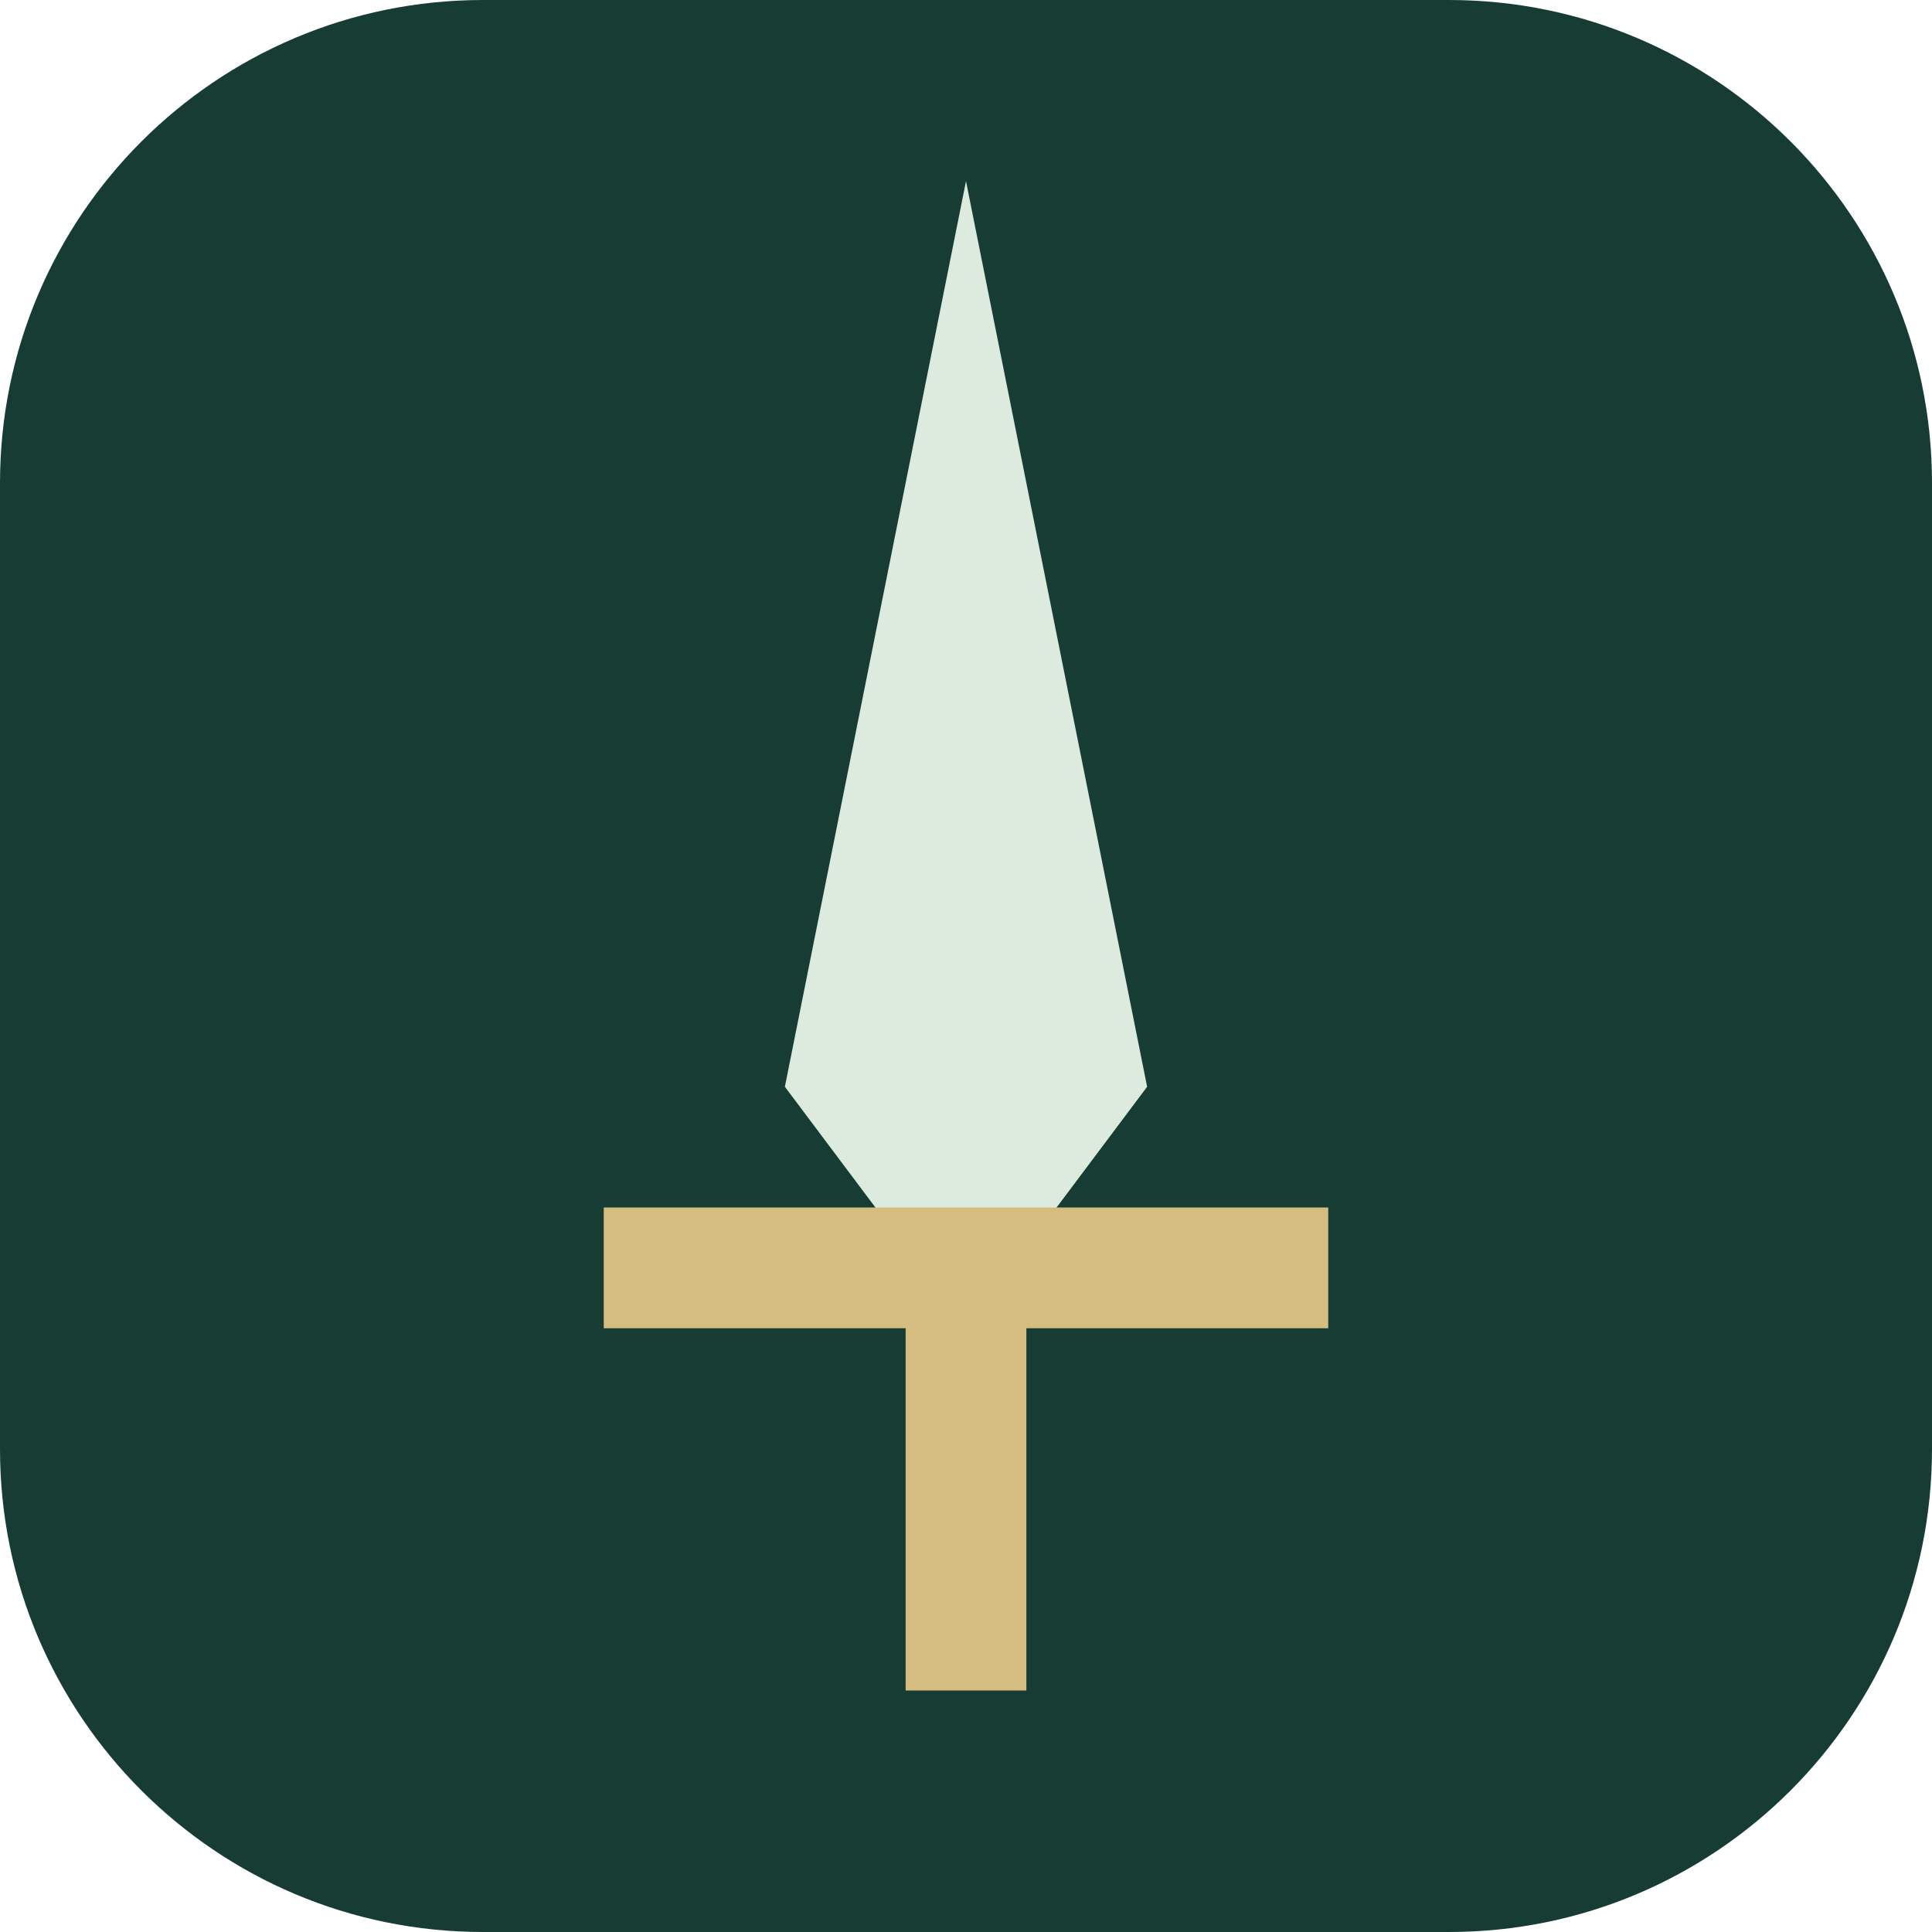
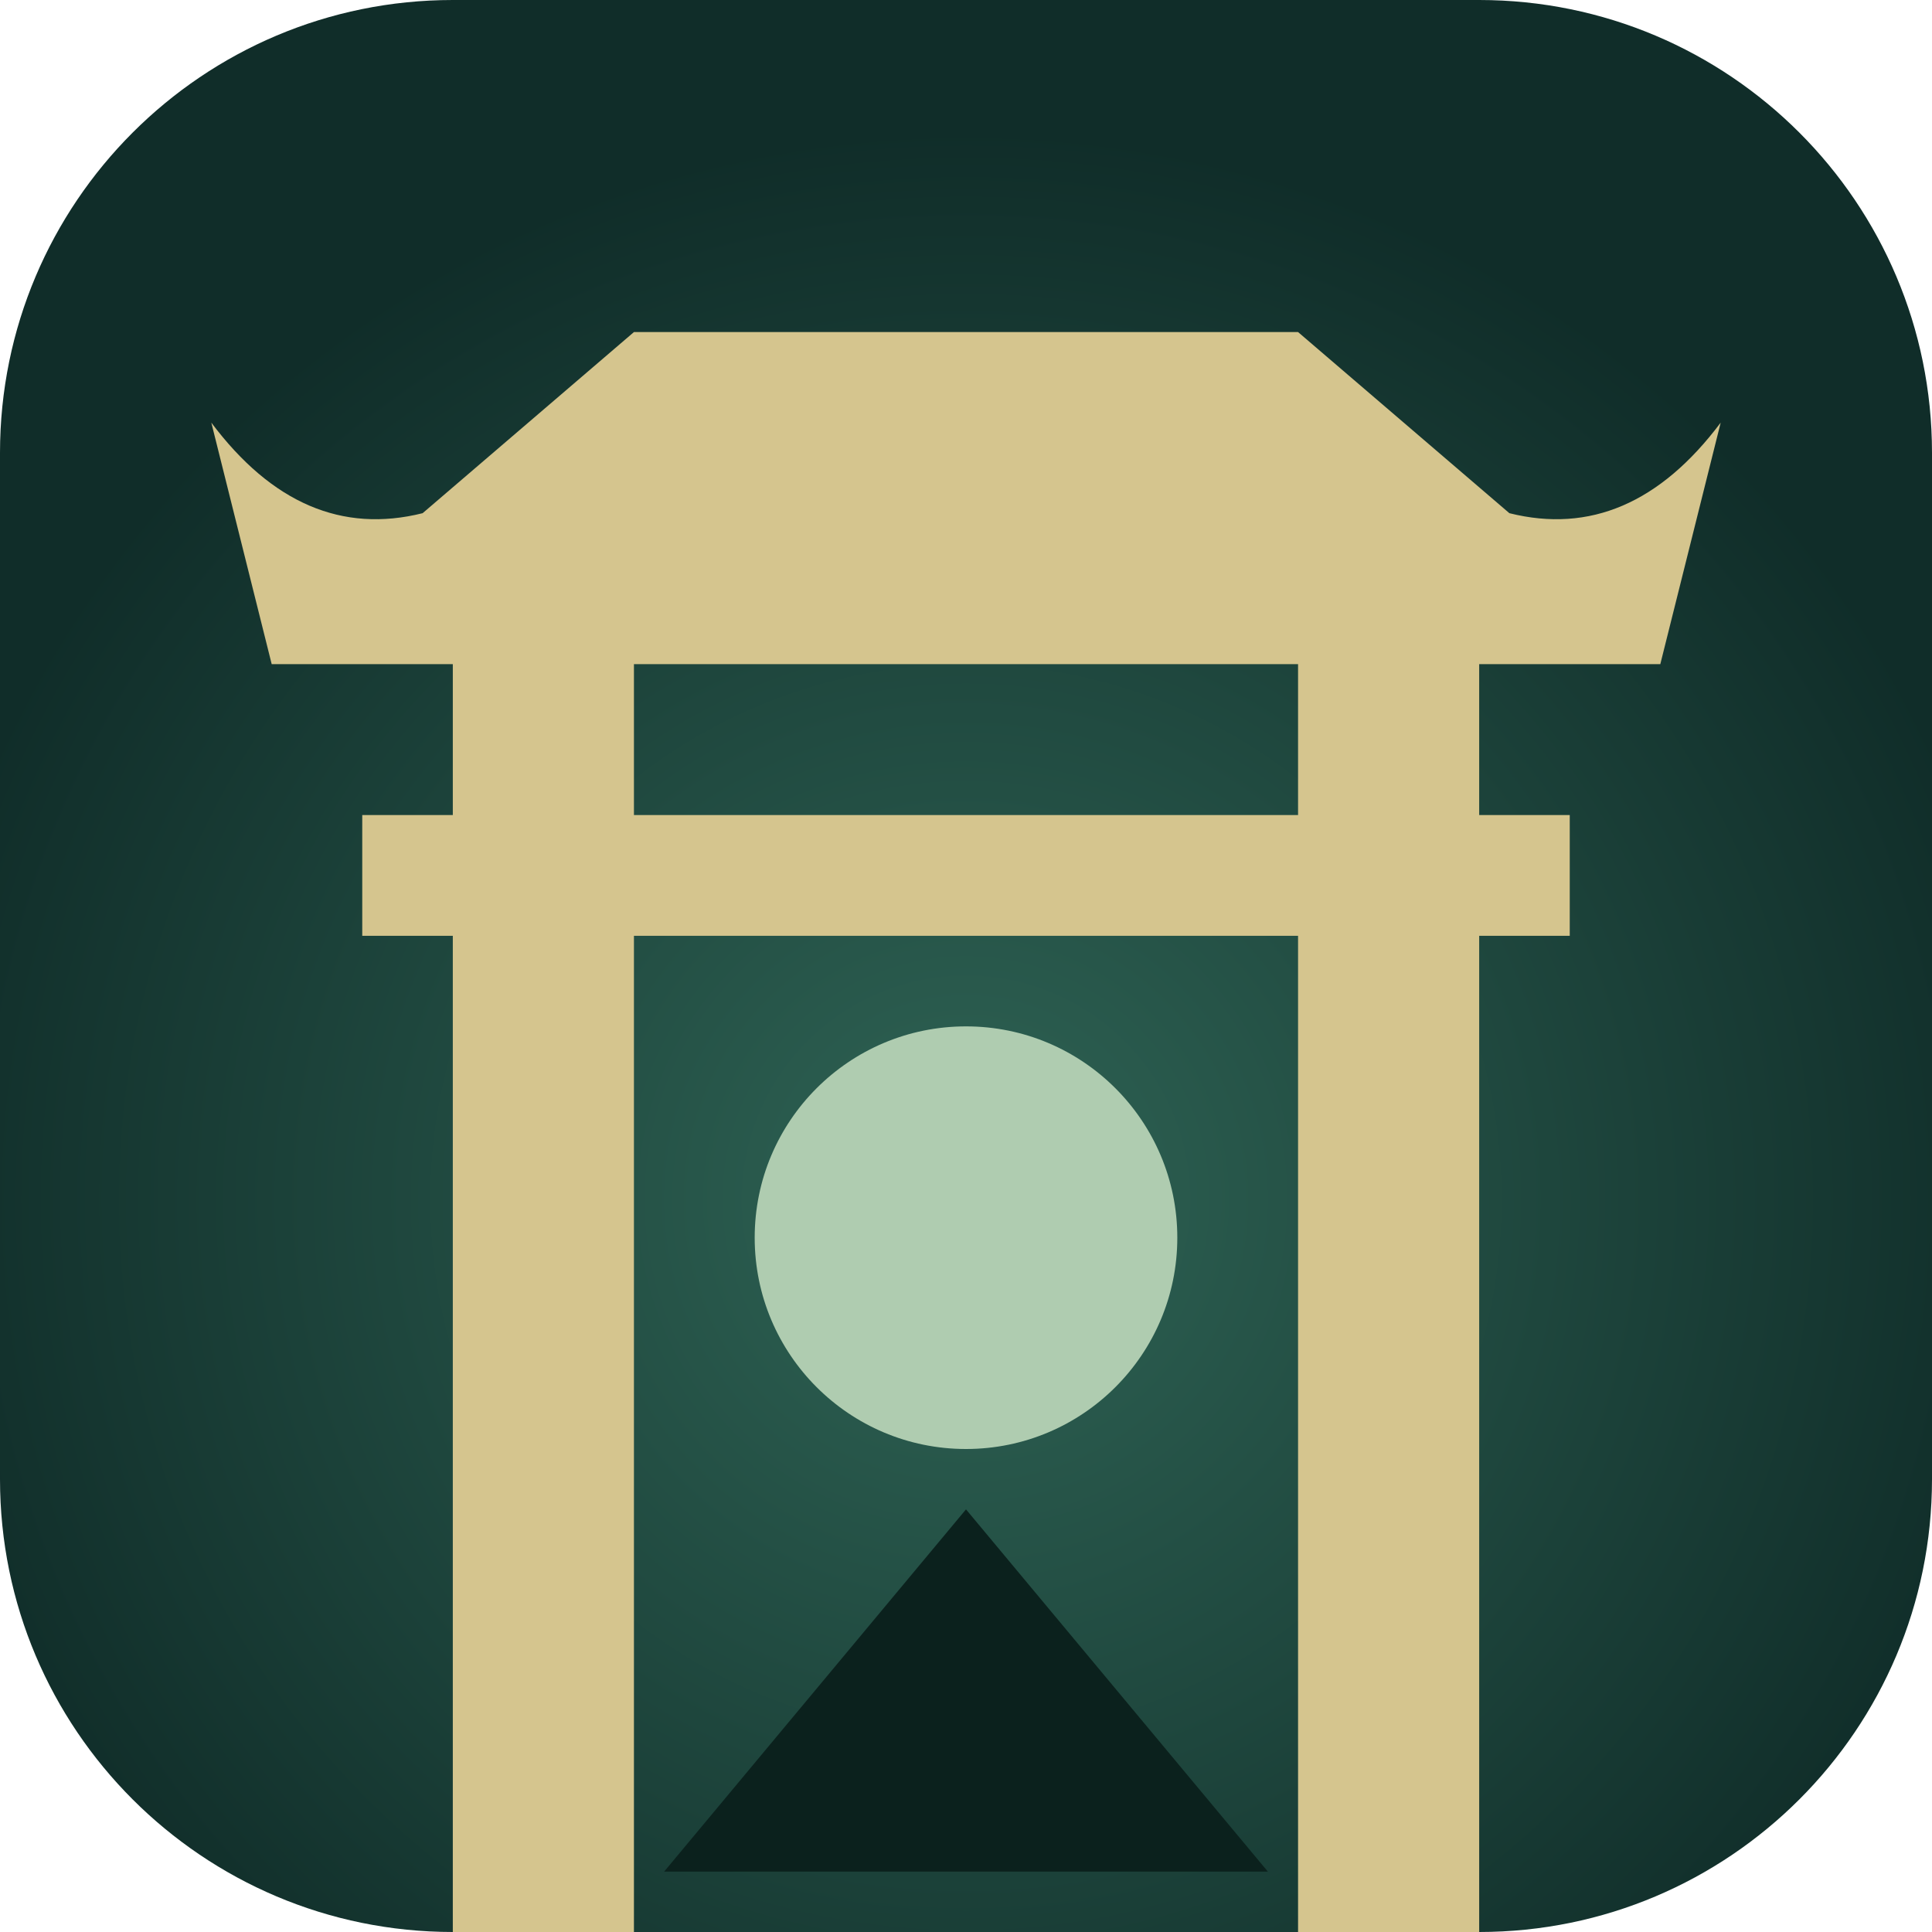
<svg xmlns="http://www.w3.org/2000/svg" viewBox="0 0 64 64">
-   <rect width="64" height="64" rx="16" fill="#163c34" />
-   <path d="M32 6 38 36 32 44 26 36Z" fill="#dcebdd" />
-   <path d="M20 42 44 42M32 42 32 56" stroke="#d4bd7e" stroke-width="4" />
+   <defs>
+     <radialGradient id="g" cx=".5" cy=".62" r=".55">
+       <stop offset="0" stop-color="#2f6455" />
+       <stop offset="1" stop-color="#102d29" />
+     </radialGradient>
+     <clipPath id="t">
+       <rect width="64" height="64" rx="15" />
+     </clipPath>
+   </defs>
+   <g clip-path="url(#t)">
+     <rect width="64" height="64" fill="url(#g)" />
+     <circle cx="32" cy="41" r="7" fill="#afccb0" />
+     <path d="M22 62 32 50 42 62Z" fill="#0b211d" />
+     <path d="M21 11H43L50 17Q54 18 57 14L55 22H9L7 14Q10 18 14 17Z" fill="#d5c58e" />
+     <path d="M12 27H52V31H12ZM15 21H21V64H15ZM43 21H49V64H43Z" fill="#d5c58e" />
+   </g>
</svg>
